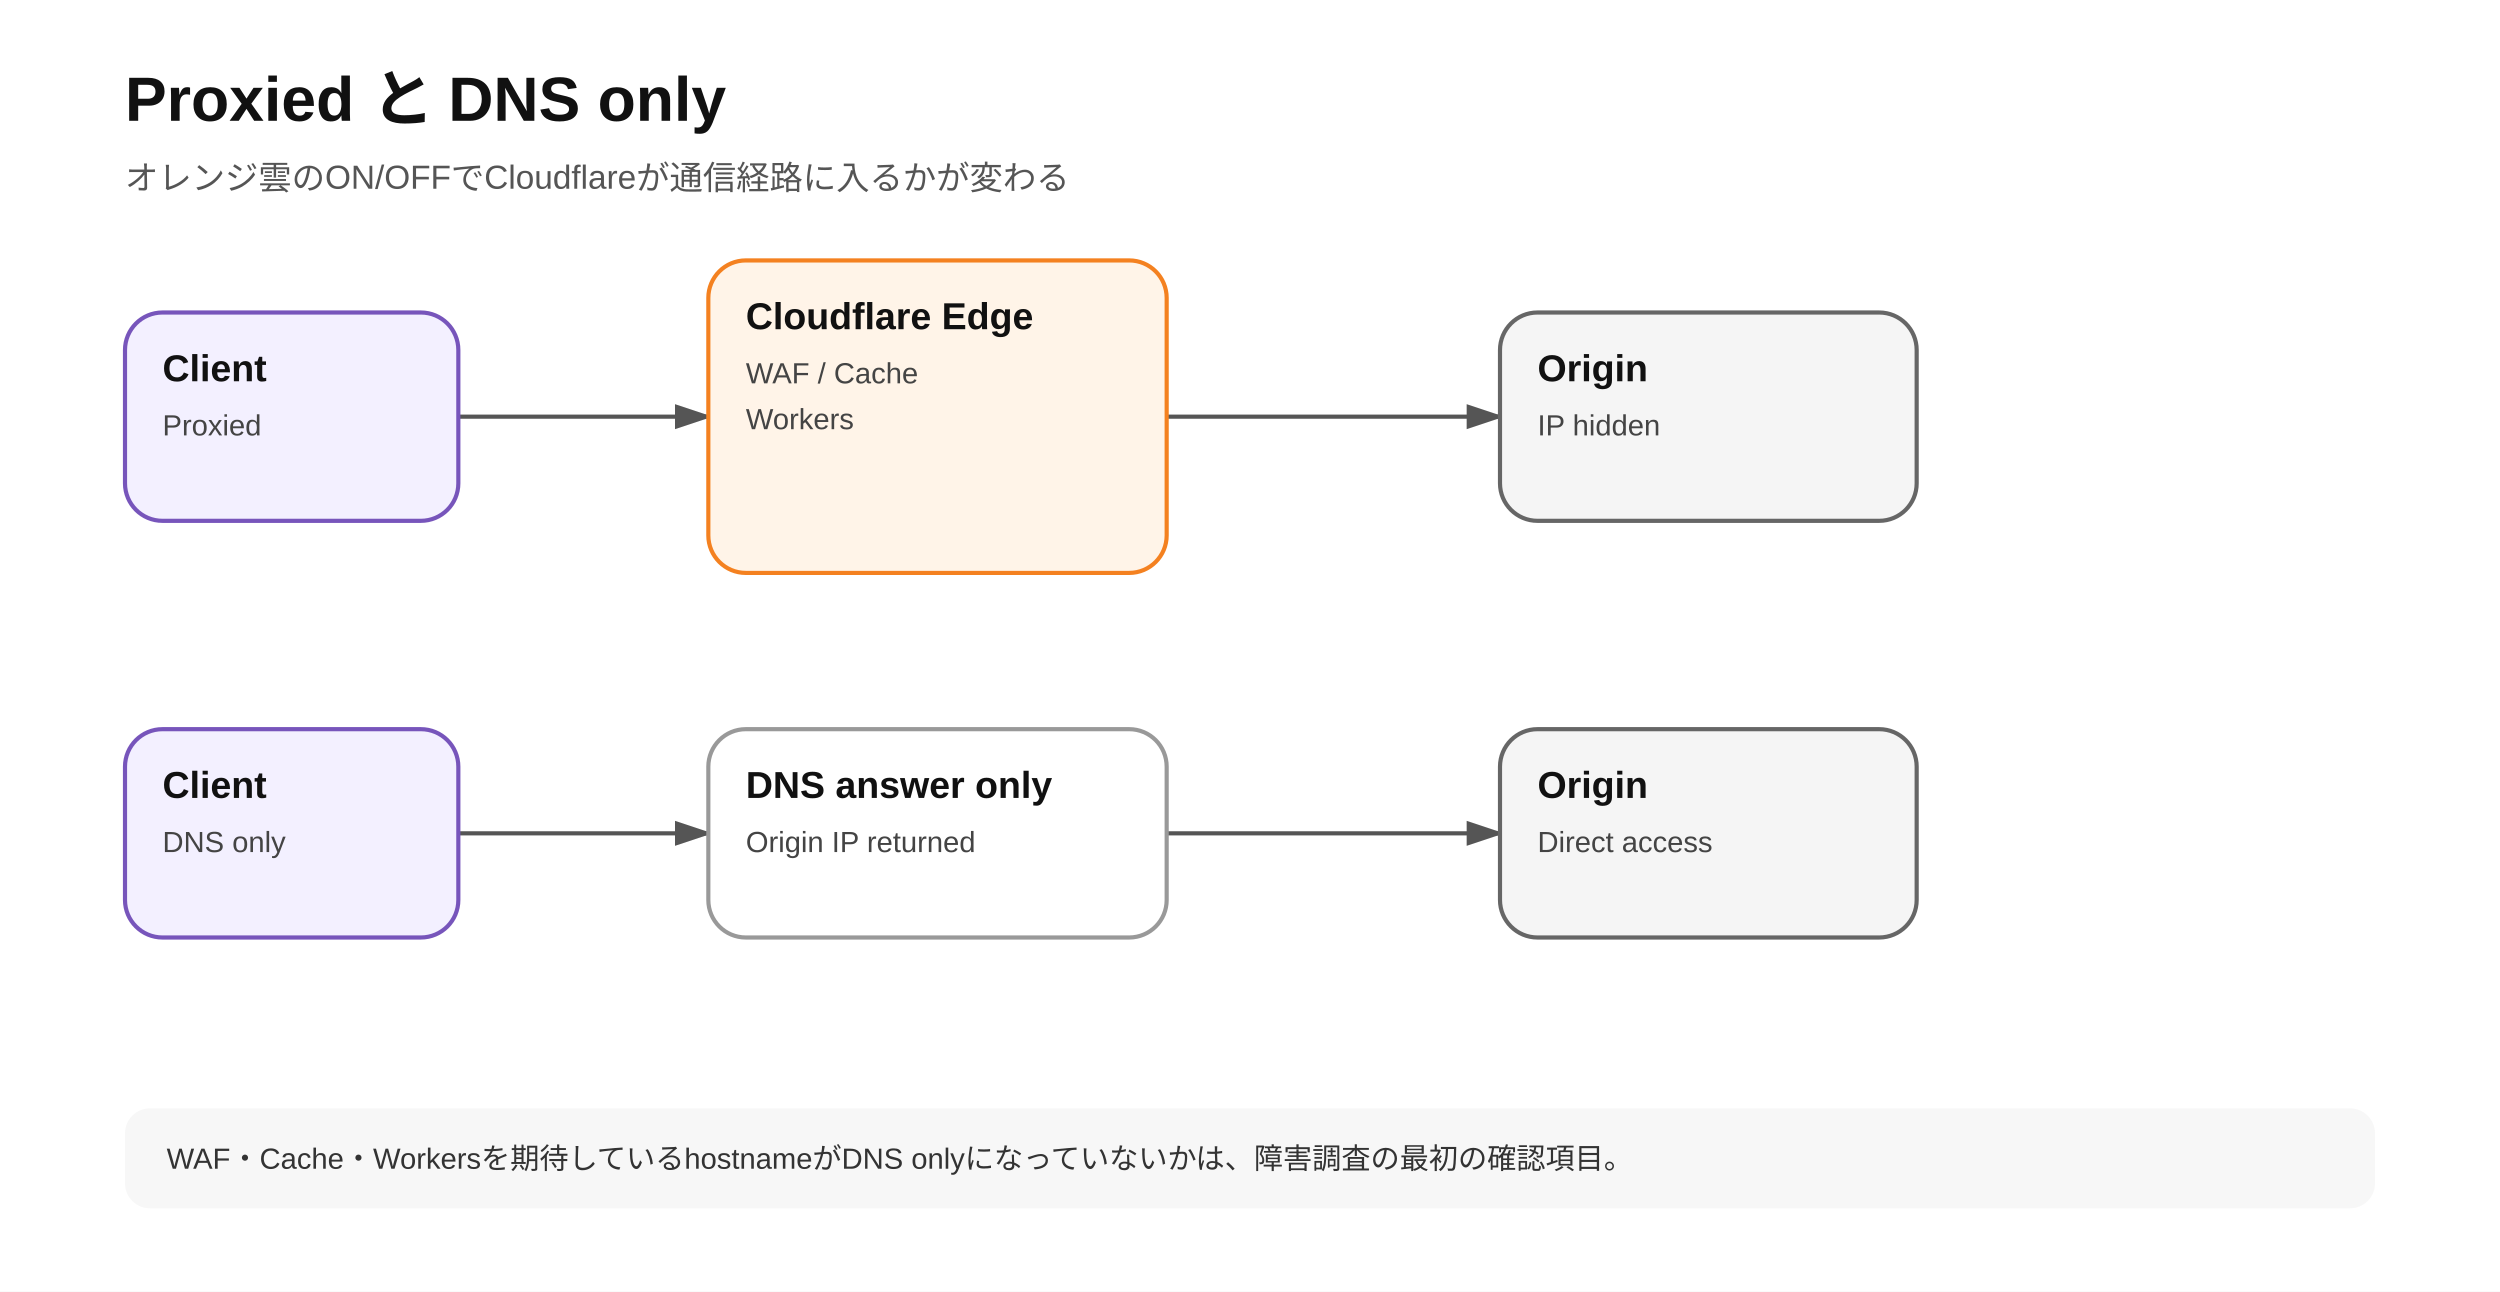
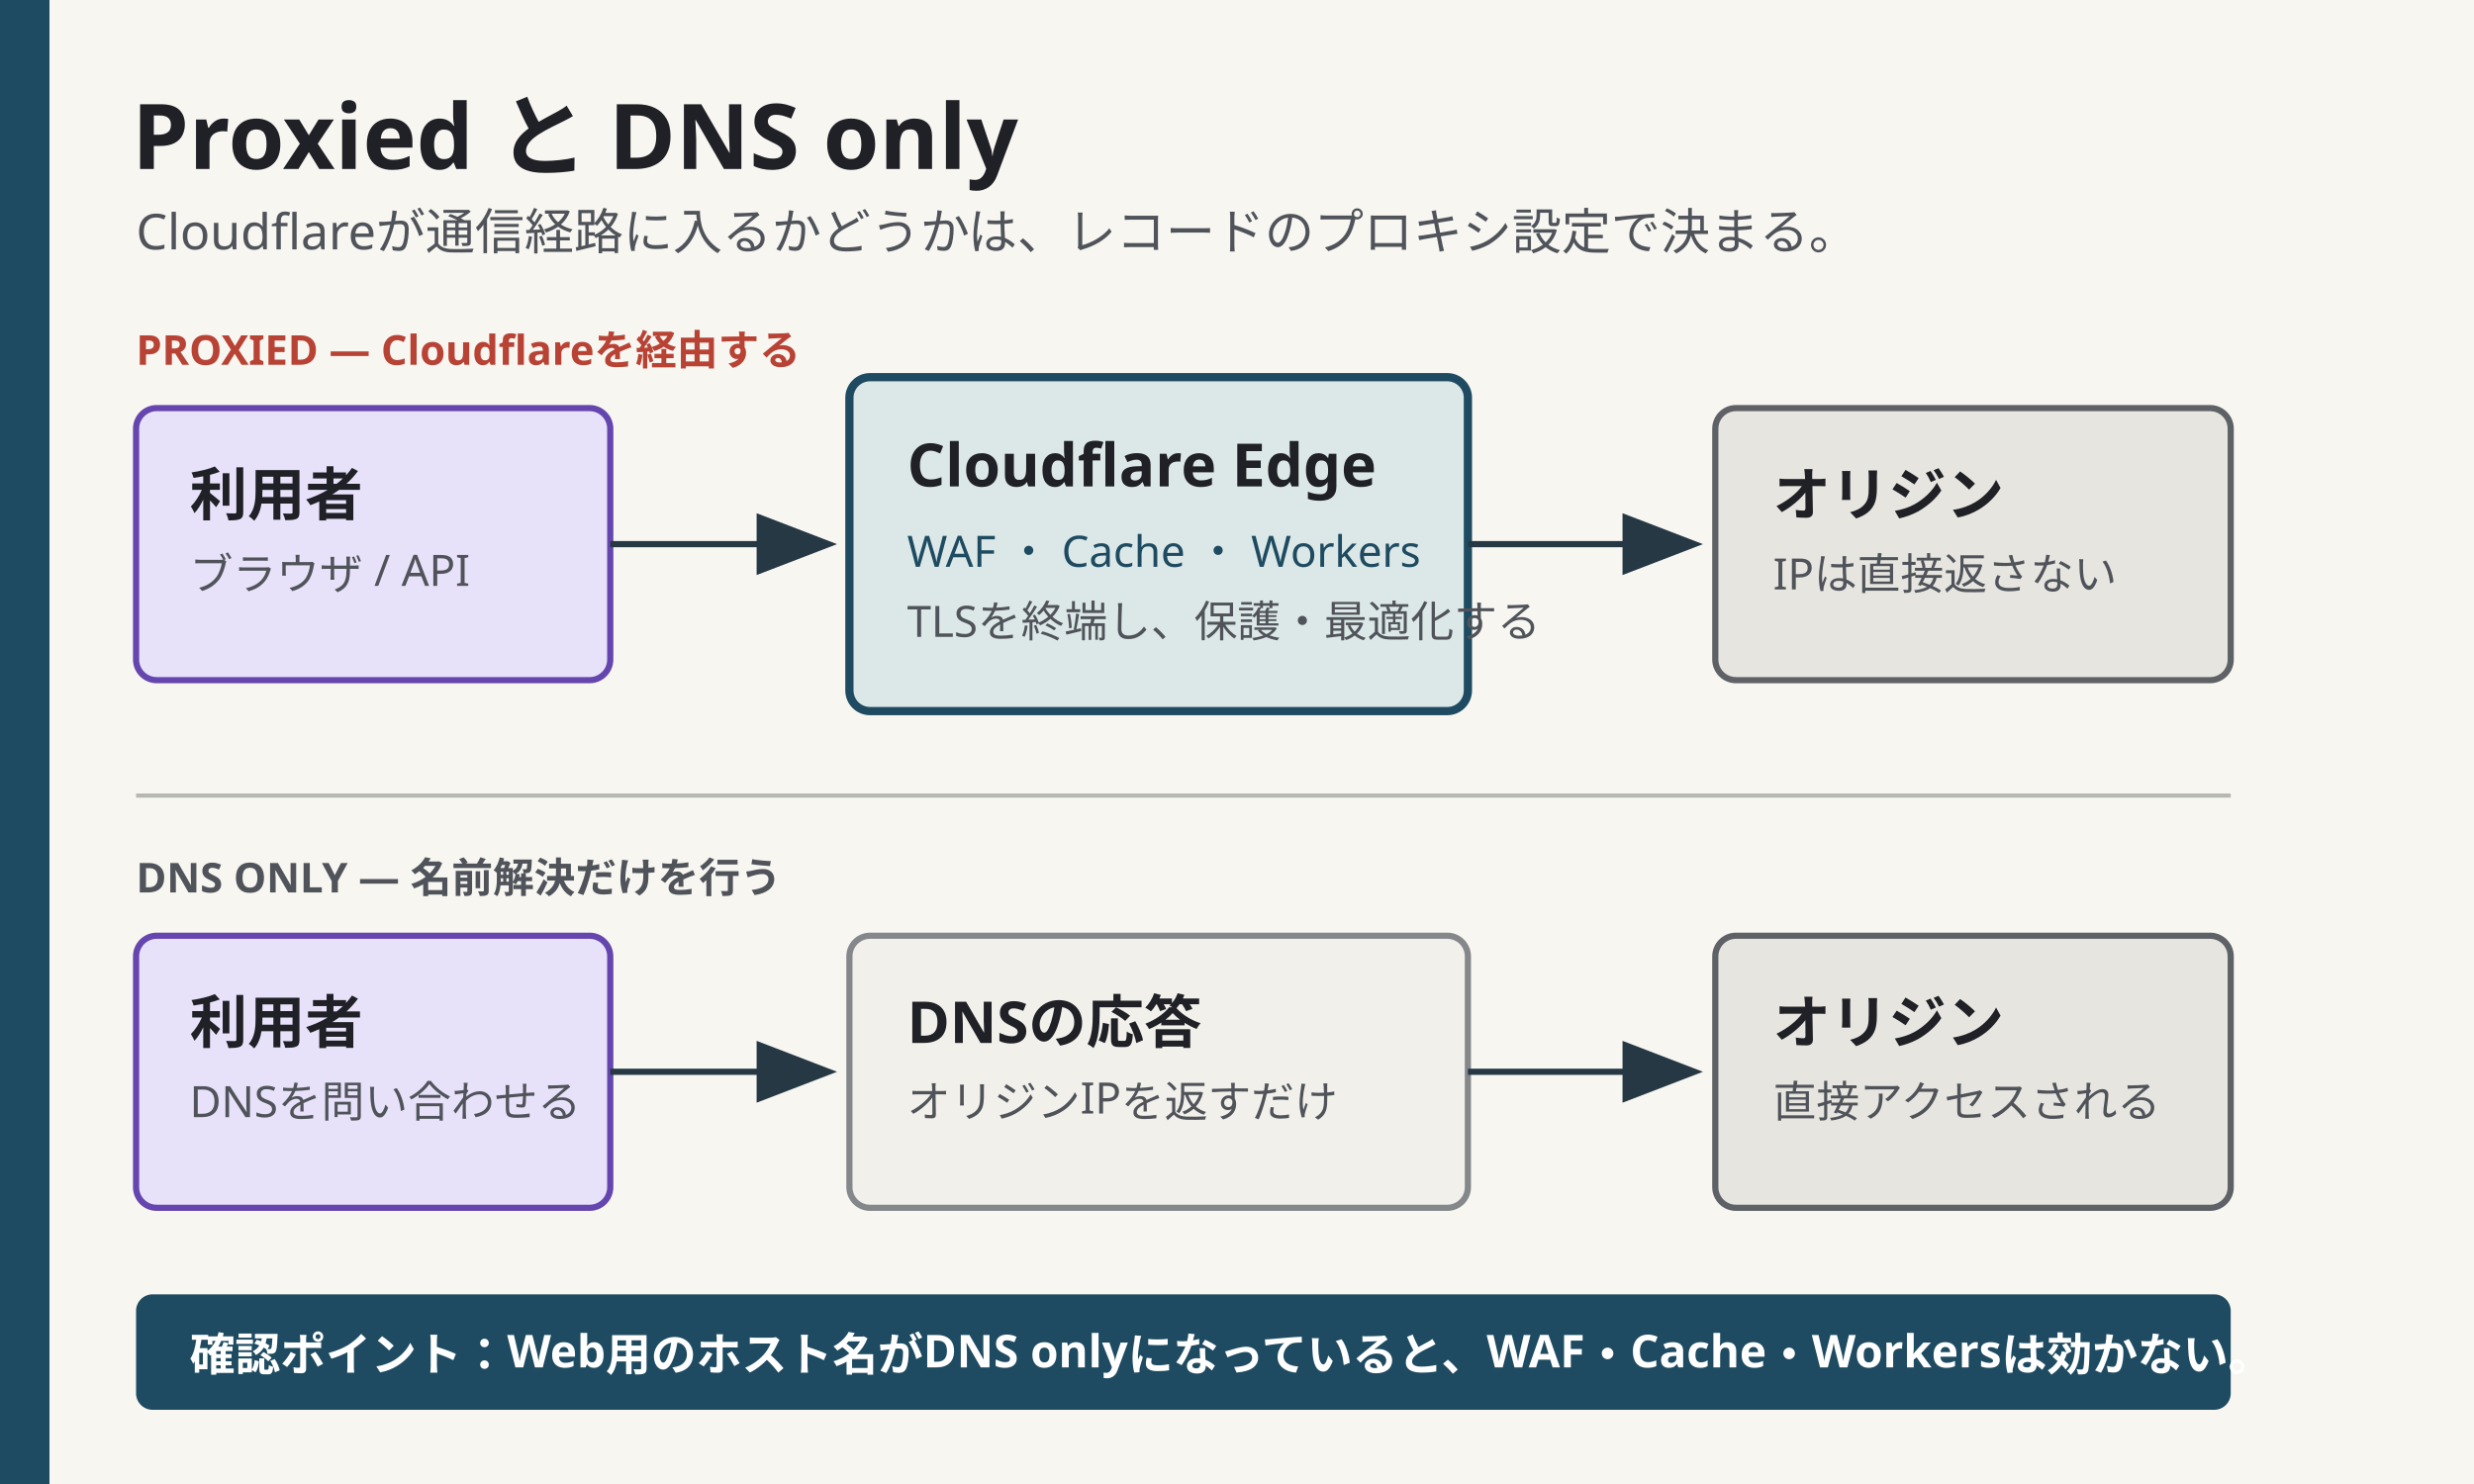
- <svg xmlns="http://www.w3.org/2000/svg" width="1200" height="620" viewBox="0 0 1200 620">
+ <svg xmlns="http://www.w3.org/2000/svg" width="1200" height="720" viewBox="0 0 1200 720">
  <defs>
-     <marker id="a" markerWidth="10" markerHeight="10" refX="8" refY="3" orient="auto">
-       <path d="M0,0 L0,6 L9,3 z" fill="#555" />
+     <marker id="arrow" markerWidth="14" markerHeight="14" refX="11" refY="5" orient="auto">
+       <path d="M0,0 L0,10 L13,5 z" fill="#263844" />
    </marker>
  </defs>
-   <rect width="100%" height="100%" fill="#fff" />
-   <text x="60" y="58" font-size="30" font-weight="700" font-family="Arial, Noto Sans JP, sans-serif" fill="#111">Proxied と DNS only</text>
-   <text x="60" y="91" font-size="16" font-family="Arial, Noto Sans JP, sans-serif" fill="#555">オレンジ雲のON/OFFでCloudflareが通信経路に入るかが変わる</text>
-   <line x1="220" y1="200.0" x2="340" y2="200.0" stroke="#555" stroke-width="2" marker-end="url(#a)" />
-   <line x1="560" y1="200.0" x2="720" y2="200.0" stroke="#555" stroke-width="2" marker-end="url(#a)" />
-   <line x1="220" y1="400.0" x2="340" y2="400.0" stroke="#555" stroke-width="2" marker-end="url(#a)" />
-   <line x1="560" y1="400.0" x2="720" y2="400.0" stroke="#555" stroke-width="2" marker-end="url(#a)" />
-   <rect x="60" y="150" width="160" height="100" rx="18" fill="#F3F0FF" stroke="#7755BB" stroke-width="2" />
-   <text x="78" y="183" font-size="18" font-weight="700" font-family="Arial, Noto Sans JP, sans-serif" fill="#111">Client</text>
-   <text x="78" y="209" font-size="14" font-family="Arial, Noto Sans JP, sans-serif" fill="#444">Proxied</text>
-   <rect x="340" y="125" width="220" height="150" rx="18" fill="#FFF4E8" stroke="#F48120" stroke-width="2" />
-   <text x="358" y="158" font-size="18" font-weight="700" font-family="Arial, Noto Sans JP, sans-serif" fill="#111">Cloudflare Edge</text>
-   <text x="358" y="184" font-size="14" font-family="Arial, Noto Sans JP, sans-serif" fill="#444">WAF / Cache</text>
-   <text x="358" y="206" font-size="14" font-family="Arial, Noto Sans JP, sans-serif" fill="#444">Workers</text>
-   <rect x="720" y="150" width="200" height="100" rx="18" fill="#F5F5F5" stroke="#666" stroke-width="2" />
-   <text x="738" y="183" font-size="18" font-weight="700" font-family="Arial, Noto Sans JP, sans-serif" fill="#111">Origin</text>
-   <text x="738" y="209" font-size="14" font-family="Arial, Noto Sans JP, sans-serif" fill="#444">IP hidden</text>
-   <rect x="60" y="350" width="160" height="100" rx="18" fill="#F3F0FF" stroke="#7755BB" stroke-width="2" />
-   <text x="78" y="383" font-size="18" font-weight="700" font-family="Arial, Noto Sans JP, sans-serif" fill="#111">Client</text>
-   <text x="78" y="409" font-size="14" font-family="Arial, Noto Sans JP, sans-serif" fill="#444">DNS only</text>
-   <rect x="340" y="350" width="220" height="100" rx="18" fill="#FFF" stroke="#999" stroke-width="2" />
-   <text x="358" y="383" font-size="18" font-weight="700" font-family="Arial, Noto Sans JP, sans-serif" fill="#111">DNS answer only</text>
-   <text x="358" y="409" font-size="14" font-family="Arial, Noto Sans JP, sans-serif" fill="#444">Origin IP returned</text>
-   <rect x="720" y="350" width="200" height="100" rx="18" fill="#F5F5F5" stroke="#666" stroke-width="2" />
-   <text x="738" y="383" font-size="18" font-weight="700" font-family="Arial, Noto Sans JP, sans-serif" fill="#111">Origin</text>
-   <text x="738" y="409" font-size="14" font-family="Arial, Noto Sans JP, sans-serif" fill="#444">Direct access</text>
-   <rect x="60" y="532" width="1080" height="48" rx="12" fill="#F7F7F7" />
-   <text x="80" y="561" font-size="14" font-family="Arial, Noto Sans JP, sans-serif" fill="#333">WAF・Cache・Workersを期待しているhostnameがDNS onlyになっていないかは、障害調査の最初の確認項目。</text>
+   <rect width="1200" height="720" fill="#f7f6f1" />
+   <rect x="0" y="0" width="24" height="720" fill="#1e4b61" />
+   <text x="64" y="82" font-size="44" font-weight="700" font-family="Hiragino Sans, Yu Gothic, Noto Sans JP, sans-serif" fill="#202126">Proxied と DNS only</text>
+   <text x="66" y="121" font-size="24" font-family="Hiragino Sans, Yu Gothic, Noto Sans JP, sans-serif" fill="#50545a">Cloudflareが通信経路に入るかどうかは、レコードのプロキシ設定で決まる。</text>
+   <text x="66" y="177" font-size="20" font-weight="700" font-family="Hiragino Sans, Yu Gothic, Noto Sans JP, sans-serif" fill="#b84335">PROXIED — Cloudflareを経由する</text>
+   <rect x="66" y="198" width="230" height="132" rx="10" fill="#e7e1fa" stroke="#6545ae" stroke-width="3" />
+   <text x="92" y="250" font-size="28" font-weight="700" font-family="Hiragino Sans, Yu Gothic, Noto Sans JP, sans-serif" fill="#202126">利用者</text>
+   <text x="92" y="286" font-size="21" font-family="Hiragino Sans, Yu Gothic, Noto Sans JP, sans-serif" fill="#50545a">ブラウザ / API</text>
+   <line x1="296" y1="264" x2="400" y2="264" stroke="#263844" stroke-width="3" marker-end="url(#arrow)" />
+   <rect x="412" y="183" width="300" height="162" rx="10" fill="#dce8e7" stroke="#1e4b61" stroke-width="4" />
+   <text x="440" y="236" font-size="29" font-weight="700" font-family="Hiragino Sans, Yu Gothic, Noto Sans JP, sans-serif" fill="#202126">Cloudflare Edge</text>
+   <text x="440" y="275" font-size="21" font-family="Hiragino Sans, Yu Gothic, Noto Sans JP, sans-serif" fill="#1e4b61">WAF ・ Cache ・ Workers</text>
+   <text x="440" y="309" font-size="21" font-family="Hiragino Sans, Yu Gothic, Noto Sans JP, sans-serif" fill="#50545a">TLSを終端し、保護・最適化する</text>
+   <line x1="712" y1="264" x2="820" y2="264" stroke="#263844" stroke-width="3" marker-end="url(#arrow)" />
+   <rect x="832" y="198" width="250" height="132" rx="10" fill="#e6e5df" stroke="#5e6165" stroke-width="3" />
+   <text x="860" y="250" font-size="28" font-weight="700" font-family="Hiragino Sans, Yu Gothic, Noto Sans JP, sans-serif" fill="#202126">オリジン</text>
+   <text x="860" y="286" font-size="21" font-family="Hiragino Sans, Yu Gothic, Noto Sans JP, sans-serif" fill="#50545a">IPは直接返さない</text>
+   <line x1="66" y1="386" x2="1082" y2="386" stroke="#b7b7b2" stroke-width="2" />
+   <text x="66" y="433" font-size="20" font-weight="700" font-family="Hiragino Sans, Yu Gothic, Noto Sans JP, sans-serif" fill="#50545a">DNS ONLY — 名前解決だけを行う</text>
+   <rect x="66" y="454" width="230" height="132" rx="10" fill="#e7e1fa" stroke="#6545ae" stroke-width="3" />
+   <text x="92" y="506" font-size="28" font-weight="700" font-family="Hiragino Sans, Yu Gothic, Noto Sans JP, sans-serif" fill="#202126">利用者</text>
+   <text x="92" y="542" font-size="21" font-family="Hiragino Sans, Yu Gothic, Noto Sans JP, sans-serif" fill="#50545a">DNSを問い合わせる</text>
+   <line x1="296" y1="520" x2="400" y2="520" stroke="#263844" stroke-width="3" marker-end="url(#arrow)" />
+   <rect x="412" y="454" width="300" height="132" rx="10" fill="#f1f0ea" stroke="#85888a" stroke-width="3" />
+   <text x="440" y="506" font-size="28" font-weight="700" font-family="Hiragino Sans, Yu Gothic, Noto Sans JP, sans-serif" fill="#202126">DNSの応答</text>
+   <text x="440" y="542" font-size="21" font-family="Hiragino Sans, Yu Gothic, Noto Sans JP, sans-serif" fill="#50545a">オリジンIPを返すだけ</text>
+   <line x1="712" y1="520" x2="820" y2="520" stroke="#263844" stroke-width="3" marker-end="url(#arrow)" />
+   <rect x="832" y="454" width="250" height="132" rx="10" fill="#e6e5df" stroke="#5e6165" stroke-width="3" />
+   <text x="860" y="506" font-size="28" font-weight="700" font-family="Hiragino Sans, Yu Gothic, Noto Sans JP, sans-serif" fill="#202126">オリジン</text>
+   <text x="860" y="542" font-size="21" font-family="Hiragino Sans, Yu Gothic, Noto Sans JP, sans-serif" fill="#50545a">直接アクセスされる</text>
+   <rect x="66" y="628" width="1016" height="56" rx="8" fill="#1e4b61" />
+   <text x="92" y="665" font-size="22" font-weight="700" font-family="Hiragino Sans, Yu Gothic, Noto Sans JP, sans-serif" fill="#fff">確認ポイント：Web用のホスト名がDNS onlyになっていると、WAF・Cache・Workersは効かない。</text>
</svg>
